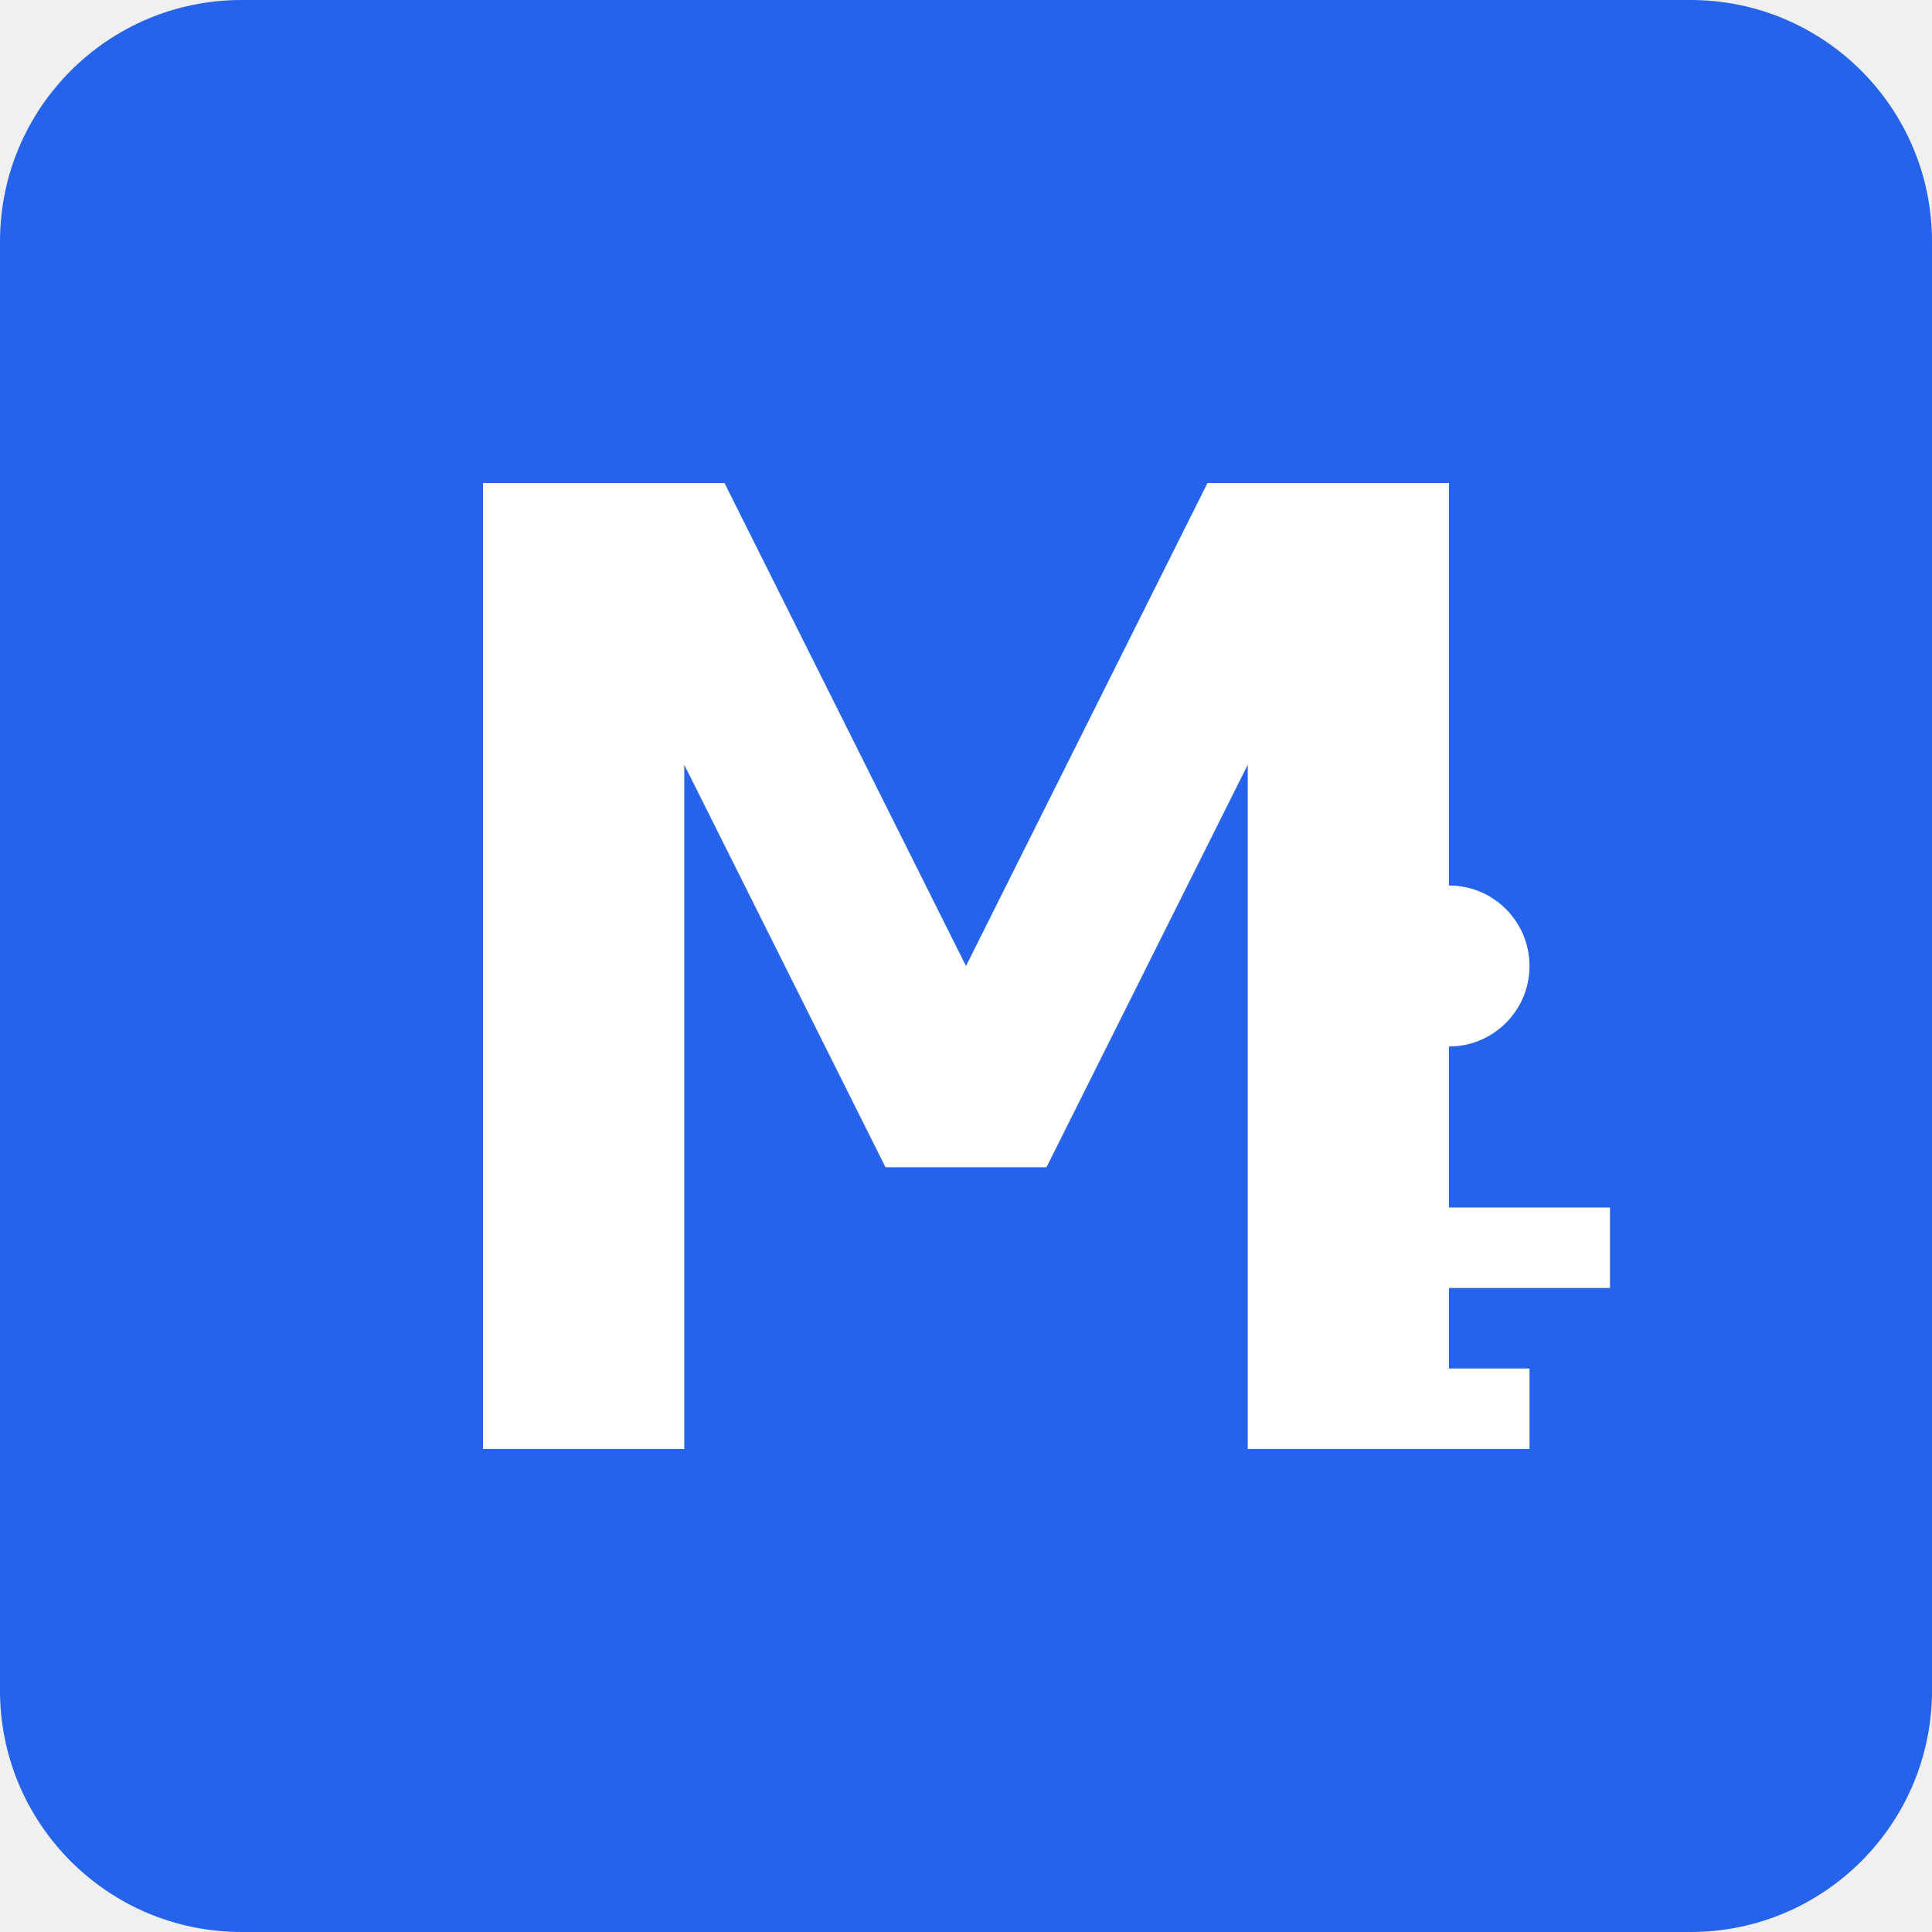
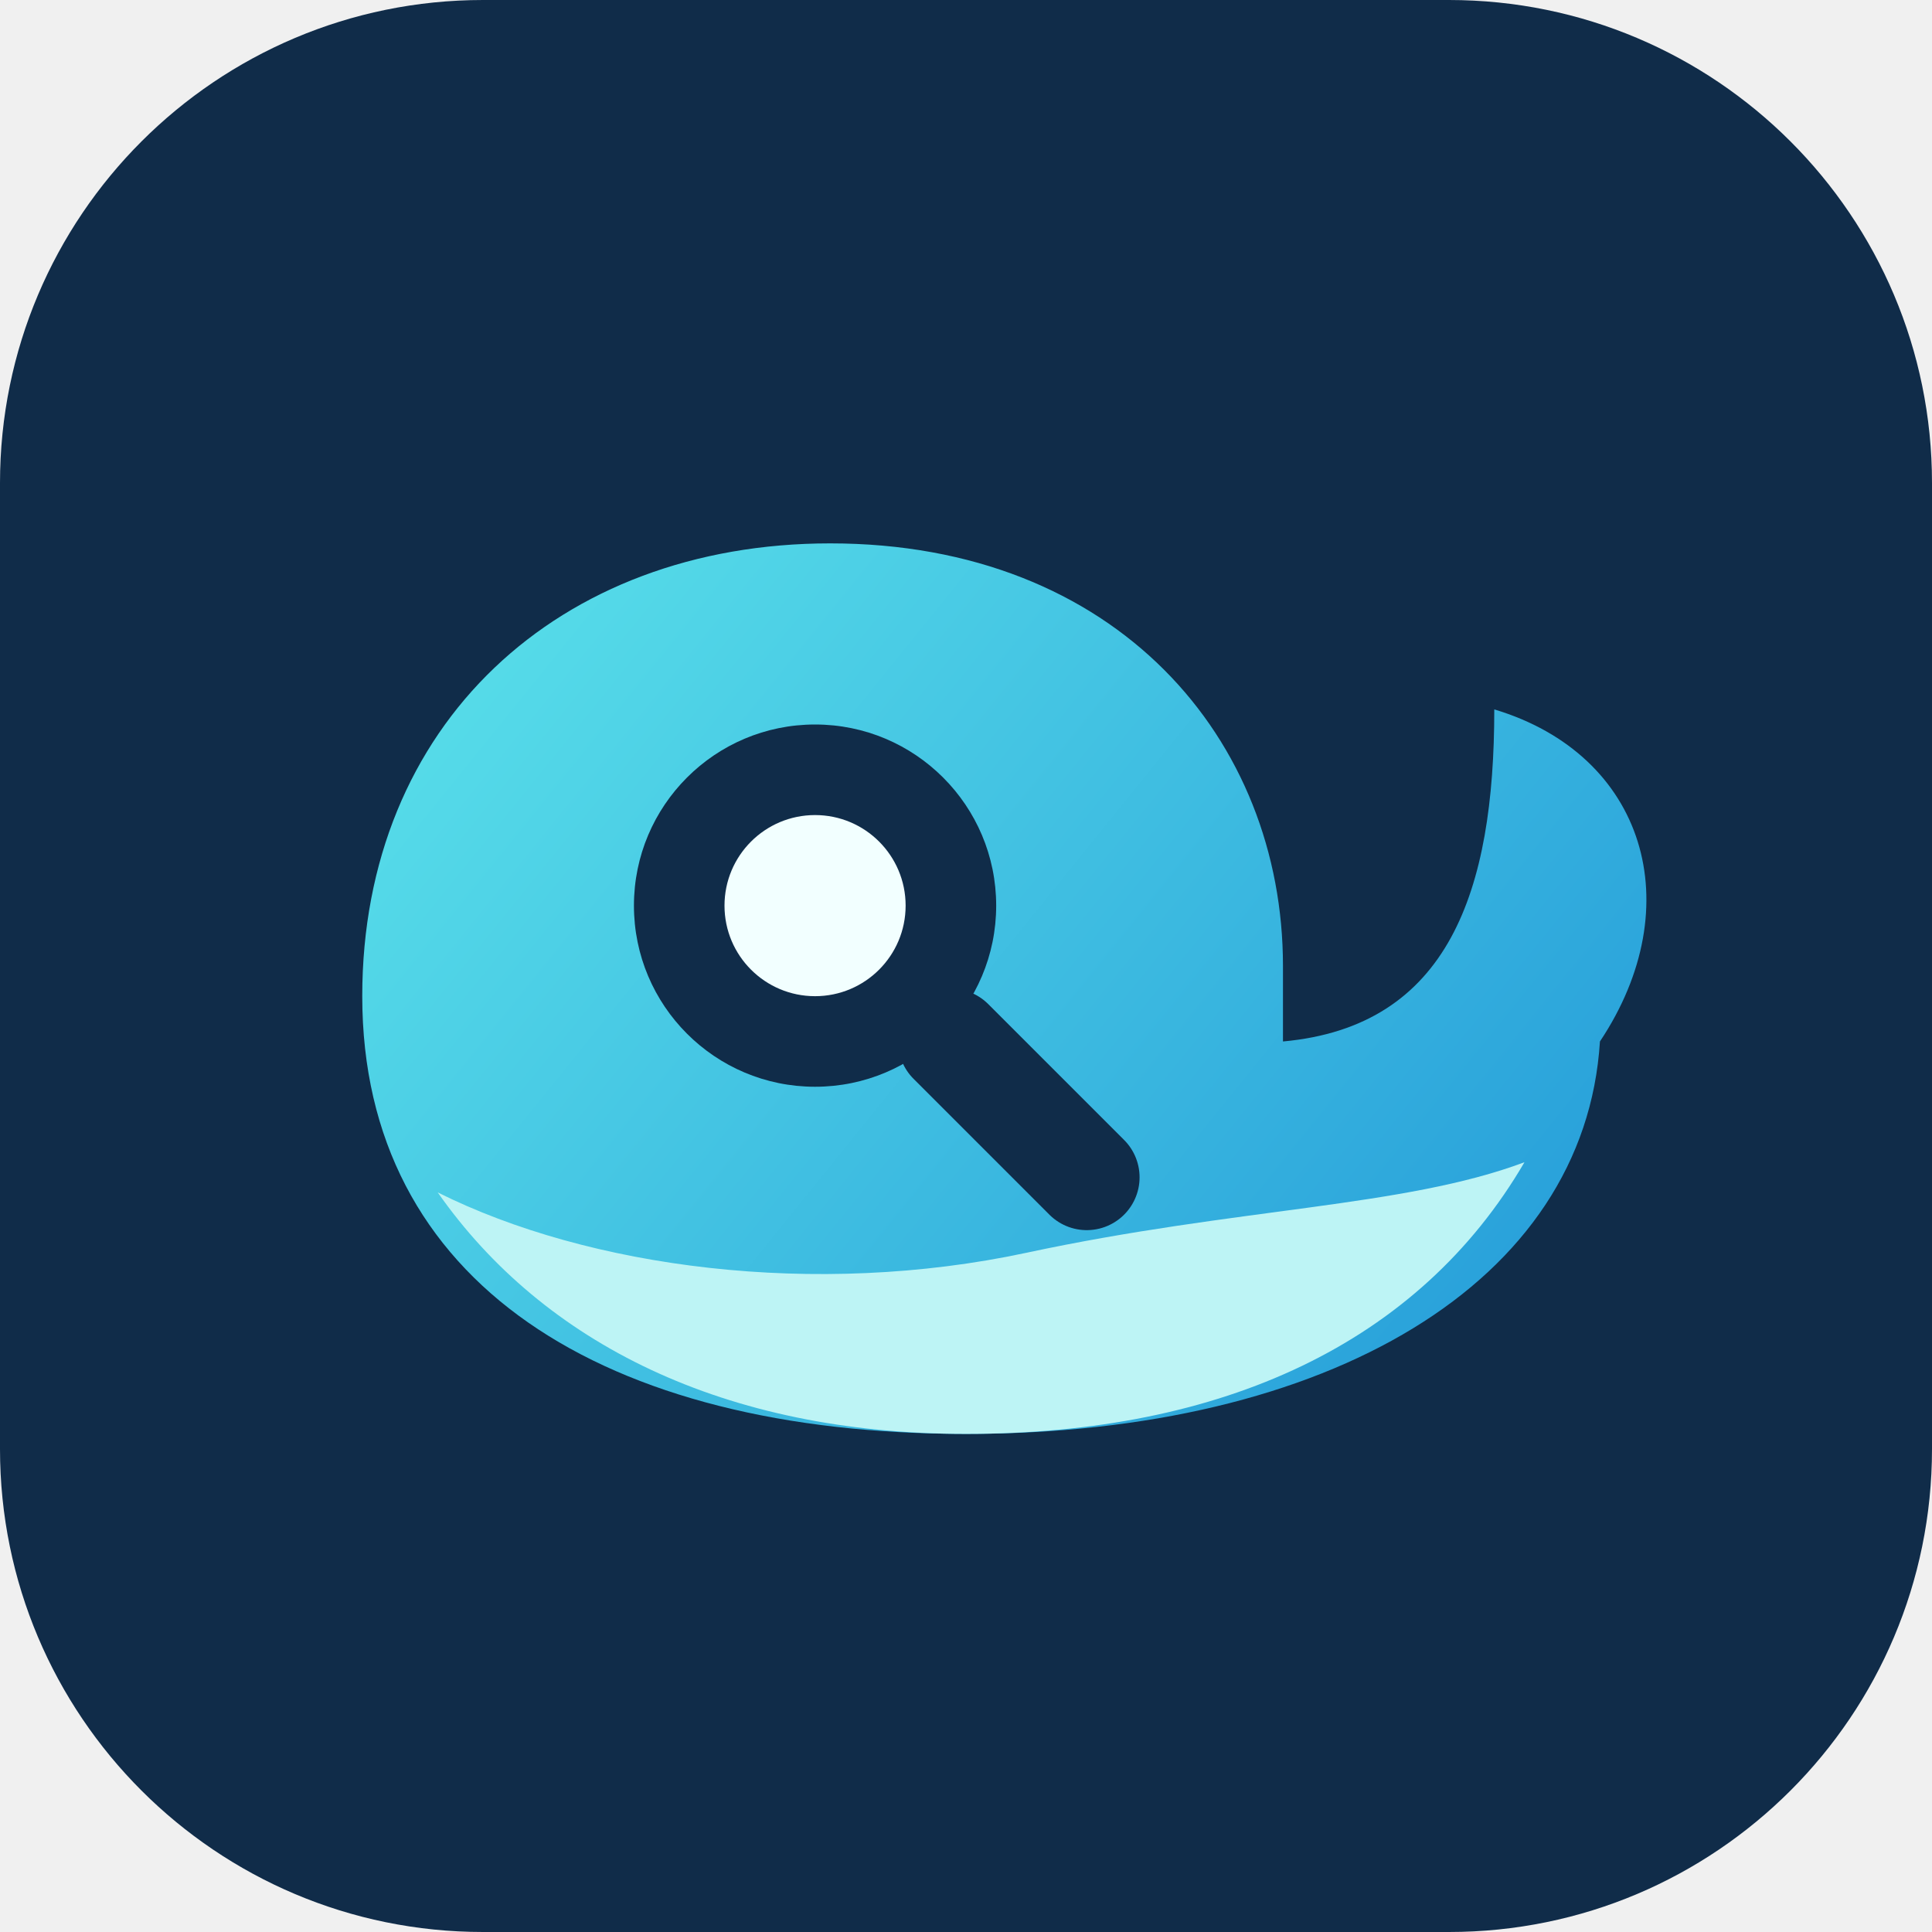
- <svg xmlns="http://www.w3.org/2000/svg" width="192" height="192" viewBox="0 0 192 192" fill="none">
-   <rect width="192" height="192" rx="24" fill="#2563eb" />
-   <path d="M48 144V48h24l24 48 24-48h24v96h-20V76l-20 40h-16l-20-40v68H48z" fill="white" />
-   <circle cx="144" cy="96" r="8" fill="white" />
-   <path d="M128 120h32v8h-32v-8z" fill="white" />
-   <path d="M128 136h24v8h-24v-8z" fill="white" />
+ <svg xmlns="http://www.w3.org/2000/svg" width="192" height="192" viewBox="0 0 128 128">
+   <defs>
+     <linearGradient id="ocean" x1="28" y1="36" x2="101" y2="95" gradientUnits="userSpaceOnUse">
+       <stop stop-color="#5AE1EA" />
+       <stop offset="1" stop-color="#259CD9" />
+     </linearGradient>
+   </defs>
+   <rect width="128" height="128" rx="32" fill="#102C49" />
+   <path d="M24 66C24 48 37 36 55 36C74 36 85 49 85 64V69C96 68 99 59 99 47C109 50 112 60 106 69C105 85 88 95 64 95C40 95 24 85 24 66Z" fill="url(#ocean)" />
+   <path d="M29 79C39 84 54 86 68 83C82 80 93 80 101 77C94 89 81 95 64 95C48 95 36 89 29 79Z" fill="#BDF4F5" />
+   <circle cx="54" cy="60" r="12" fill="#102C49" />
+   <circle cx="54" cy="60" r="6" fill="#F2FFFF" />
+   <path d="M63 69L72 78" stroke="#102C49" stroke-width="7" stroke-linecap="round" />
</svg>
